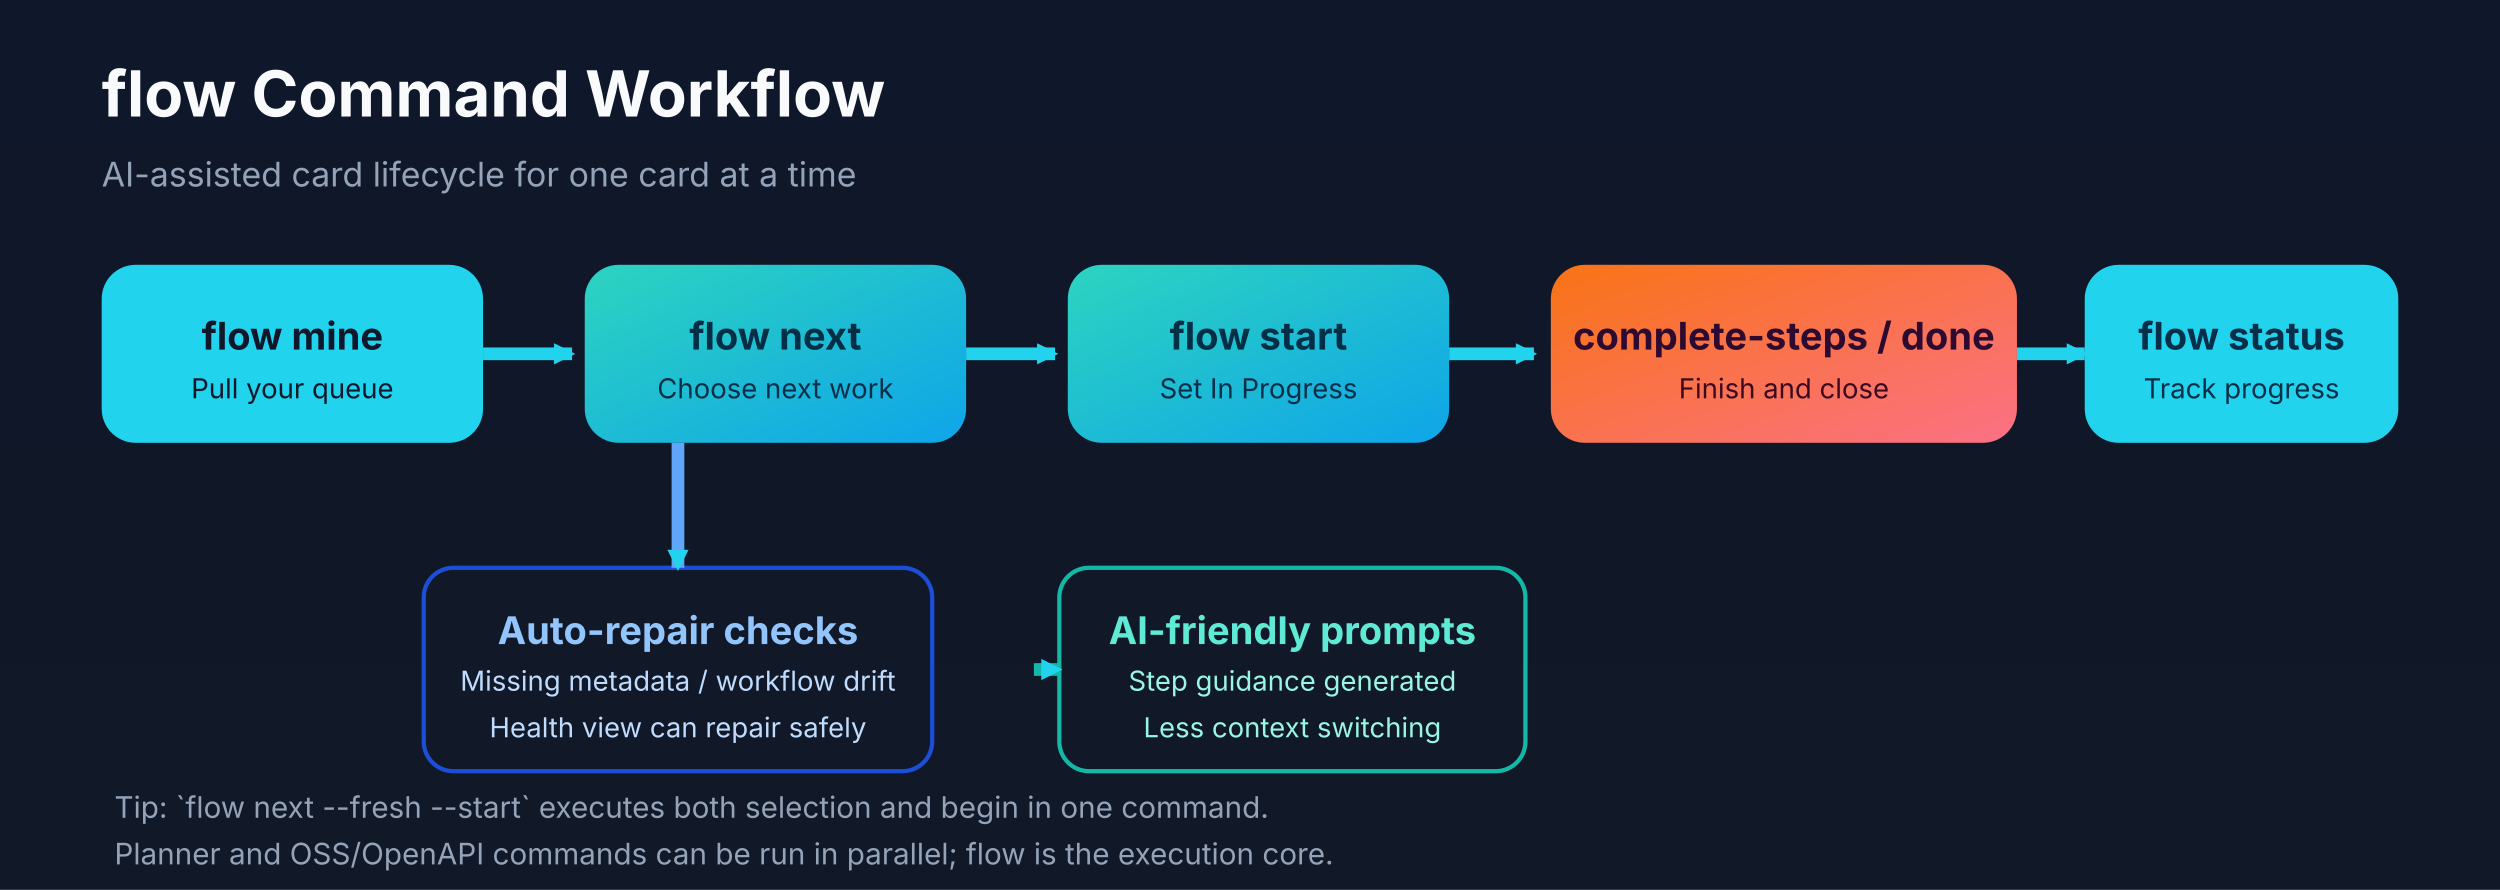
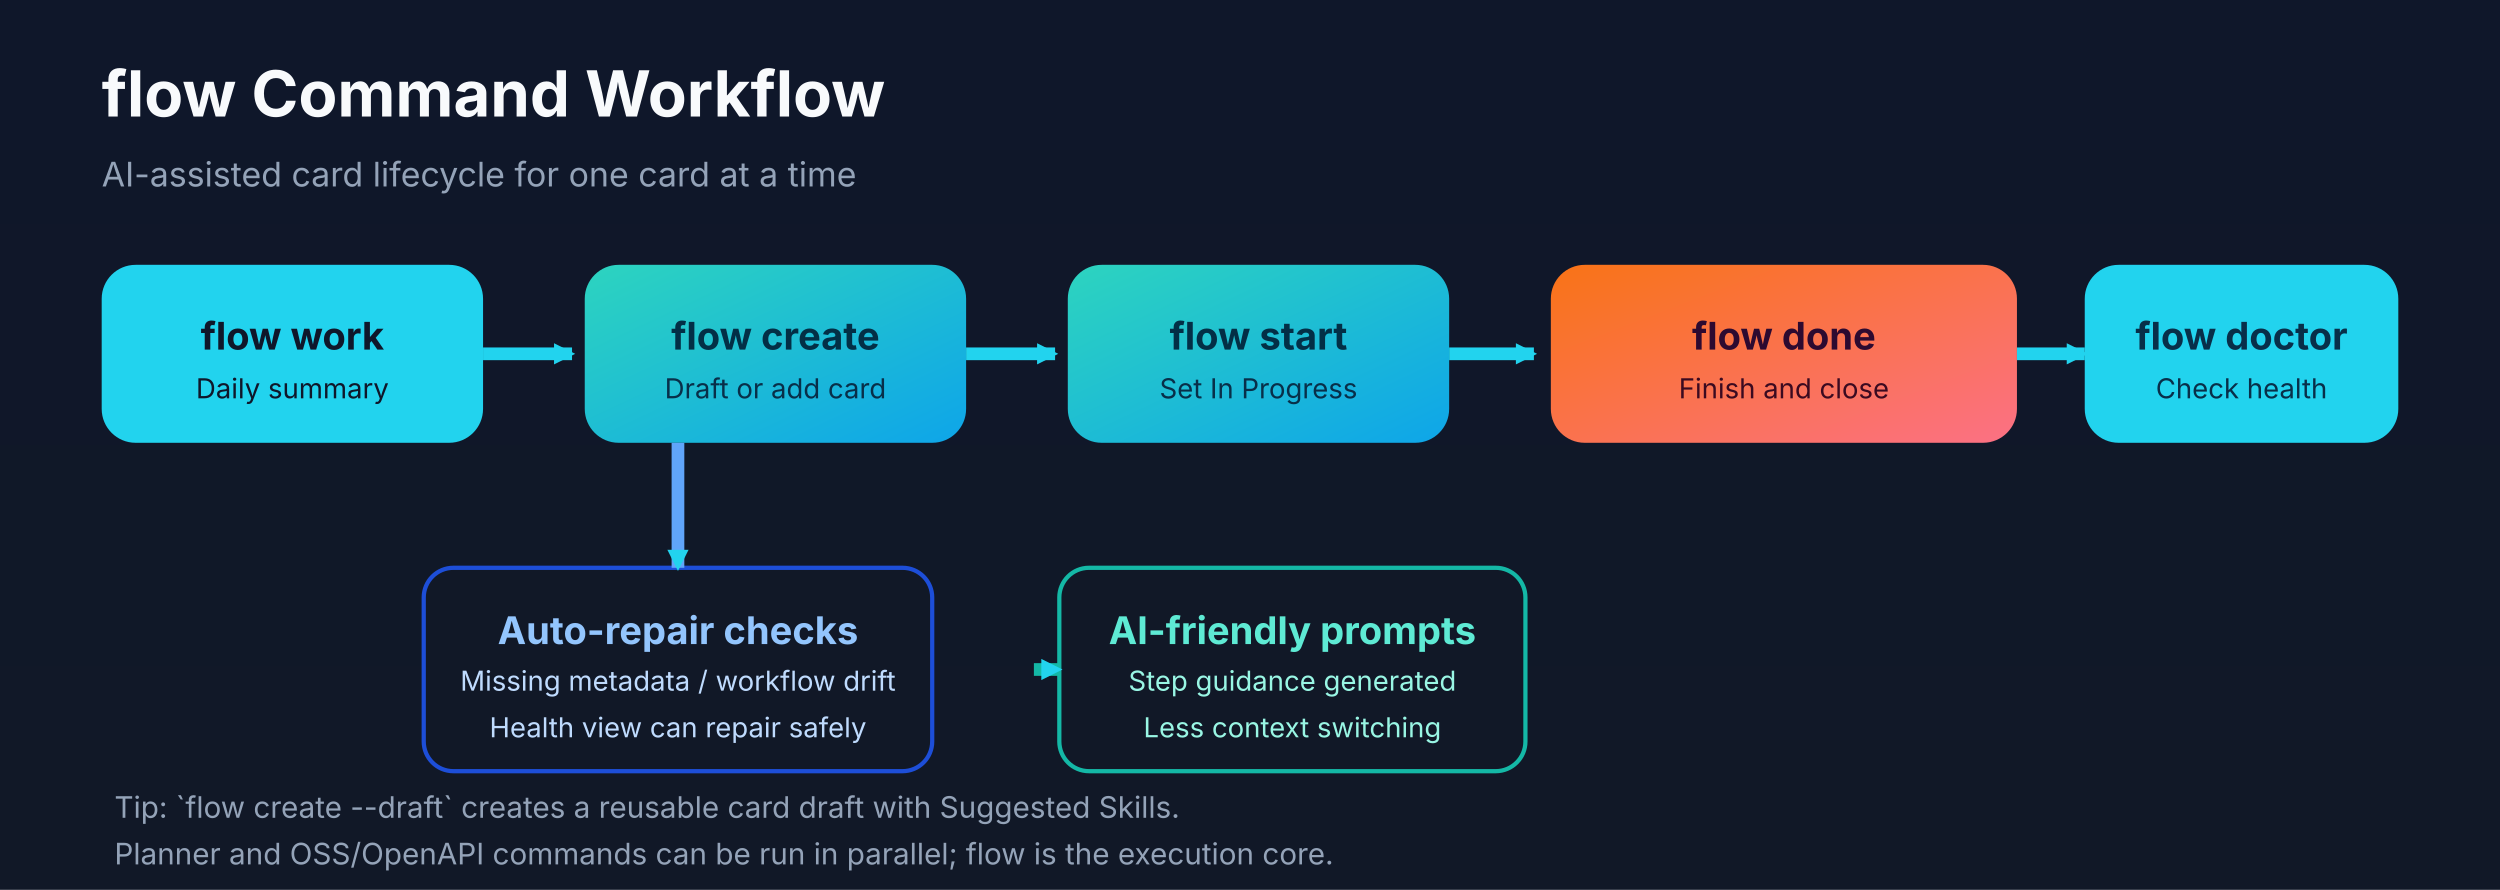
<svg xmlns="http://www.w3.org/2000/svg" width="1180" height="420" viewBox="0 0 1180 420" fill="none" role="img" aria-labelledby="flowTitle flowDesc">
  <defs>
    <linearGradient id="flowBg" x1="0" y1="0" x2="0" y2="1">
      <stop offset="0%" stop-color="#0f172a" />
      <stop offset="100%" stop-color="#111827" />
    </linearGradient>
    <linearGradient id="flowCard" x1="0" y1="0" x2="1" y2="1">
      <stop offset="0%" stop-color="#2dd4bf" />
      <stop offset="100%" stop-color="#0ea5e9" />
    </linearGradient>
    <linearGradient id="flowCardAlt" x1="0" y1="0" x2="1" y2="1">
      <stop offset="0%" stop-color="#f97316" />
      <stop offset="100%" stop-color="#fb7185" />
    </linearGradient>
    <marker id="arrow" markerWidth="10" markerHeight="10" refX="8.5" refY="5" orient="auto" markerUnits="userSpaceOnUse">
      <path d="M0 0 L0 10 L10 5 z" fill="#22d3ee" />
    </marker>
  </defs>
  <rect width="1180" height="420" fill="url(#flowBg)" />
  <g font-family="Inter, -apple-system, BlinkMacSystemFont, 'Segoe UI', sans-serif" fill="#f8fafc">
    <text x="48" y="55" font-size="30" font-weight="700">flow Command Workflow</text>
    <text x="48" y="88" font-size="16" fill="#94a3b8">AI-assisted card lifecycle for one card at a time</text>
    <rect x="48" y="125" width="180" height="84" rx="16" fill="#22d3ee" />
-     <text x="138" y="165" text-anchor="middle" font-size="18" fill="#0f172a" font-weight="700">flow mine</text>
-     <text x="138" y="188" text-anchor="middle" font-size="13" fill="#0f172a">Pull your queue</text>
+     <text x="138" y="165" text-anchor="middle" font-size="18" fill="#0f172a" font-weight="700">flow work</text>
+     <text x="138" y="188" text-anchor="middle" font-size="13" fill="#0f172a">Daily summary</text>
    <rect x="276" y="125" width="180" height="84" rx="16" fill="url(#flowCard)" />
-     <text x="366" y="165" text-anchor="middle" font-size="18" fill="#032f46" font-weight="700">flow next</text>
-     <text x="366" y="188" text-anchor="middle" font-size="13" fill="#082f49">Choose next work</text>
+     <text x="366" y="165" text-anchor="middle" font-size="18" fill="#032f46" font-weight="700">flow create</text>
+     <text x="366" y="188" text-anchor="middle" font-size="13" fill="#082f49">Draft or add card</text>
    <rect x="504" y="125" width="180" height="84" rx="16" fill="url(#flowCard)" />
    <text x="594" y="165" text-anchor="middle" font-size="18" fill="#032f46" font-weight="700">flow start</text>
    <text x="594" y="188" text-anchor="middle" font-size="13" fill="#082f49">Set In Progress</text>
    <rect x="732" y="125" width="220" height="84" rx="16" fill="url(#flowCardAlt)" />
-     <text x="842" y="165" text-anchor="middle" font-size="18" fill="#2d0a30" font-weight="700">complete-steps / done</text>
+     <text x="842" y="165" text-anchor="middle" font-size="18" fill="#2d0a30" font-weight="700">flow done</text>
    <text x="842" y="188" text-anchor="middle" font-size="13" fill="#3b0a20">Finish and close</text>
    <rect x="984" y="125" width="148" height="84" rx="16" fill="#22d3ee" />
-     <text x="1058" y="165" text-anchor="middle" font-size="18" fill="#082f49" font-weight="700">flow status</text>
-     <text x="1058" y="188" text-anchor="middle" font-size="13" fill="#082f49">Track progress</text>
+     <text x="1058" y="165" text-anchor="middle" font-size="18" fill="#082f49" font-weight="700">flow doctor</text>
+     <text x="1058" y="188" text-anchor="middle" font-size="13" fill="#082f49">Check health</text>
    <path d="M228 167 H270" stroke="#22d3ee" stroke-width="6" marker-end="url(#arrow)" />
    <path d="M456 167 H498" stroke="#22d3ee" stroke-width="6" marker-end="url(#arrow)" />
    <path d="M684 167 H724" stroke="#22d3ee" stroke-width="6" marker-end="url(#arrow)" />
    <path d="M952 167 H984" stroke="#22d3ee" stroke-width="6" marker-end="url(#arrow)" />
    <rect x="200" y="268" width="240" height="96" rx="14" fill="#111827" stroke="#1d4ed8" stroke-width="2" />
    <text x="320" y="304" text-anchor="middle" font-size="18" fill="#93c5fd" font-weight="700">Auto-repair checks</text>
    <text x="320" y="326" text-anchor="middle" font-size="13" fill="#bfdbfe">Missing metadata / workflow drift</text>
    <text x="320" y="348" text-anchor="middle" font-size="13" fill="#bfdbfe">Health view can repair safely</text>
    <path d="M320 209 C320 235, 320 235, 320 268" stroke="#60a5fa" stroke-width="6" fill="none" marker-end="url(#arrow)" />
    <rect x="500" y="268" width="220" height="96" rx="14" fill="#111827" stroke="#14b8a6" stroke-width="2" />
    <text x="610" y="304" text-anchor="middle" font-size="18" fill="#5eead4" font-weight="700">AI-friendly prompts</text>
    <text x="610" y="326" text-anchor="middle" font-size="13" fill="#99f6e4">Step guidance generated</text>
    <text x="610" y="348" text-anchor="middle" font-size="13" fill="#99f6e4">Less context switching</text>
    <path d="M488 316 H500" stroke="#14b8a6" stroke-width="6" marker-end="url(#arrow)" />
-     <text x="54" y="386" font-size="14" fill="#94a3b8">Tip: `flow next --fresh --start` executes both selection and begin in one command.</text>
+     <text x="54" y="386" font-size="14" fill="#94a3b8">Tip: `flow create --draft` creates a reusable card draft with Suggested Skills.</text>
    <text x="54" y="408" font-size="14" fill="#94a3b8">Planner and OSS/OpenAPI commands can be run in parallel; flow is the execution core.</text>
  </g>
</svg>
